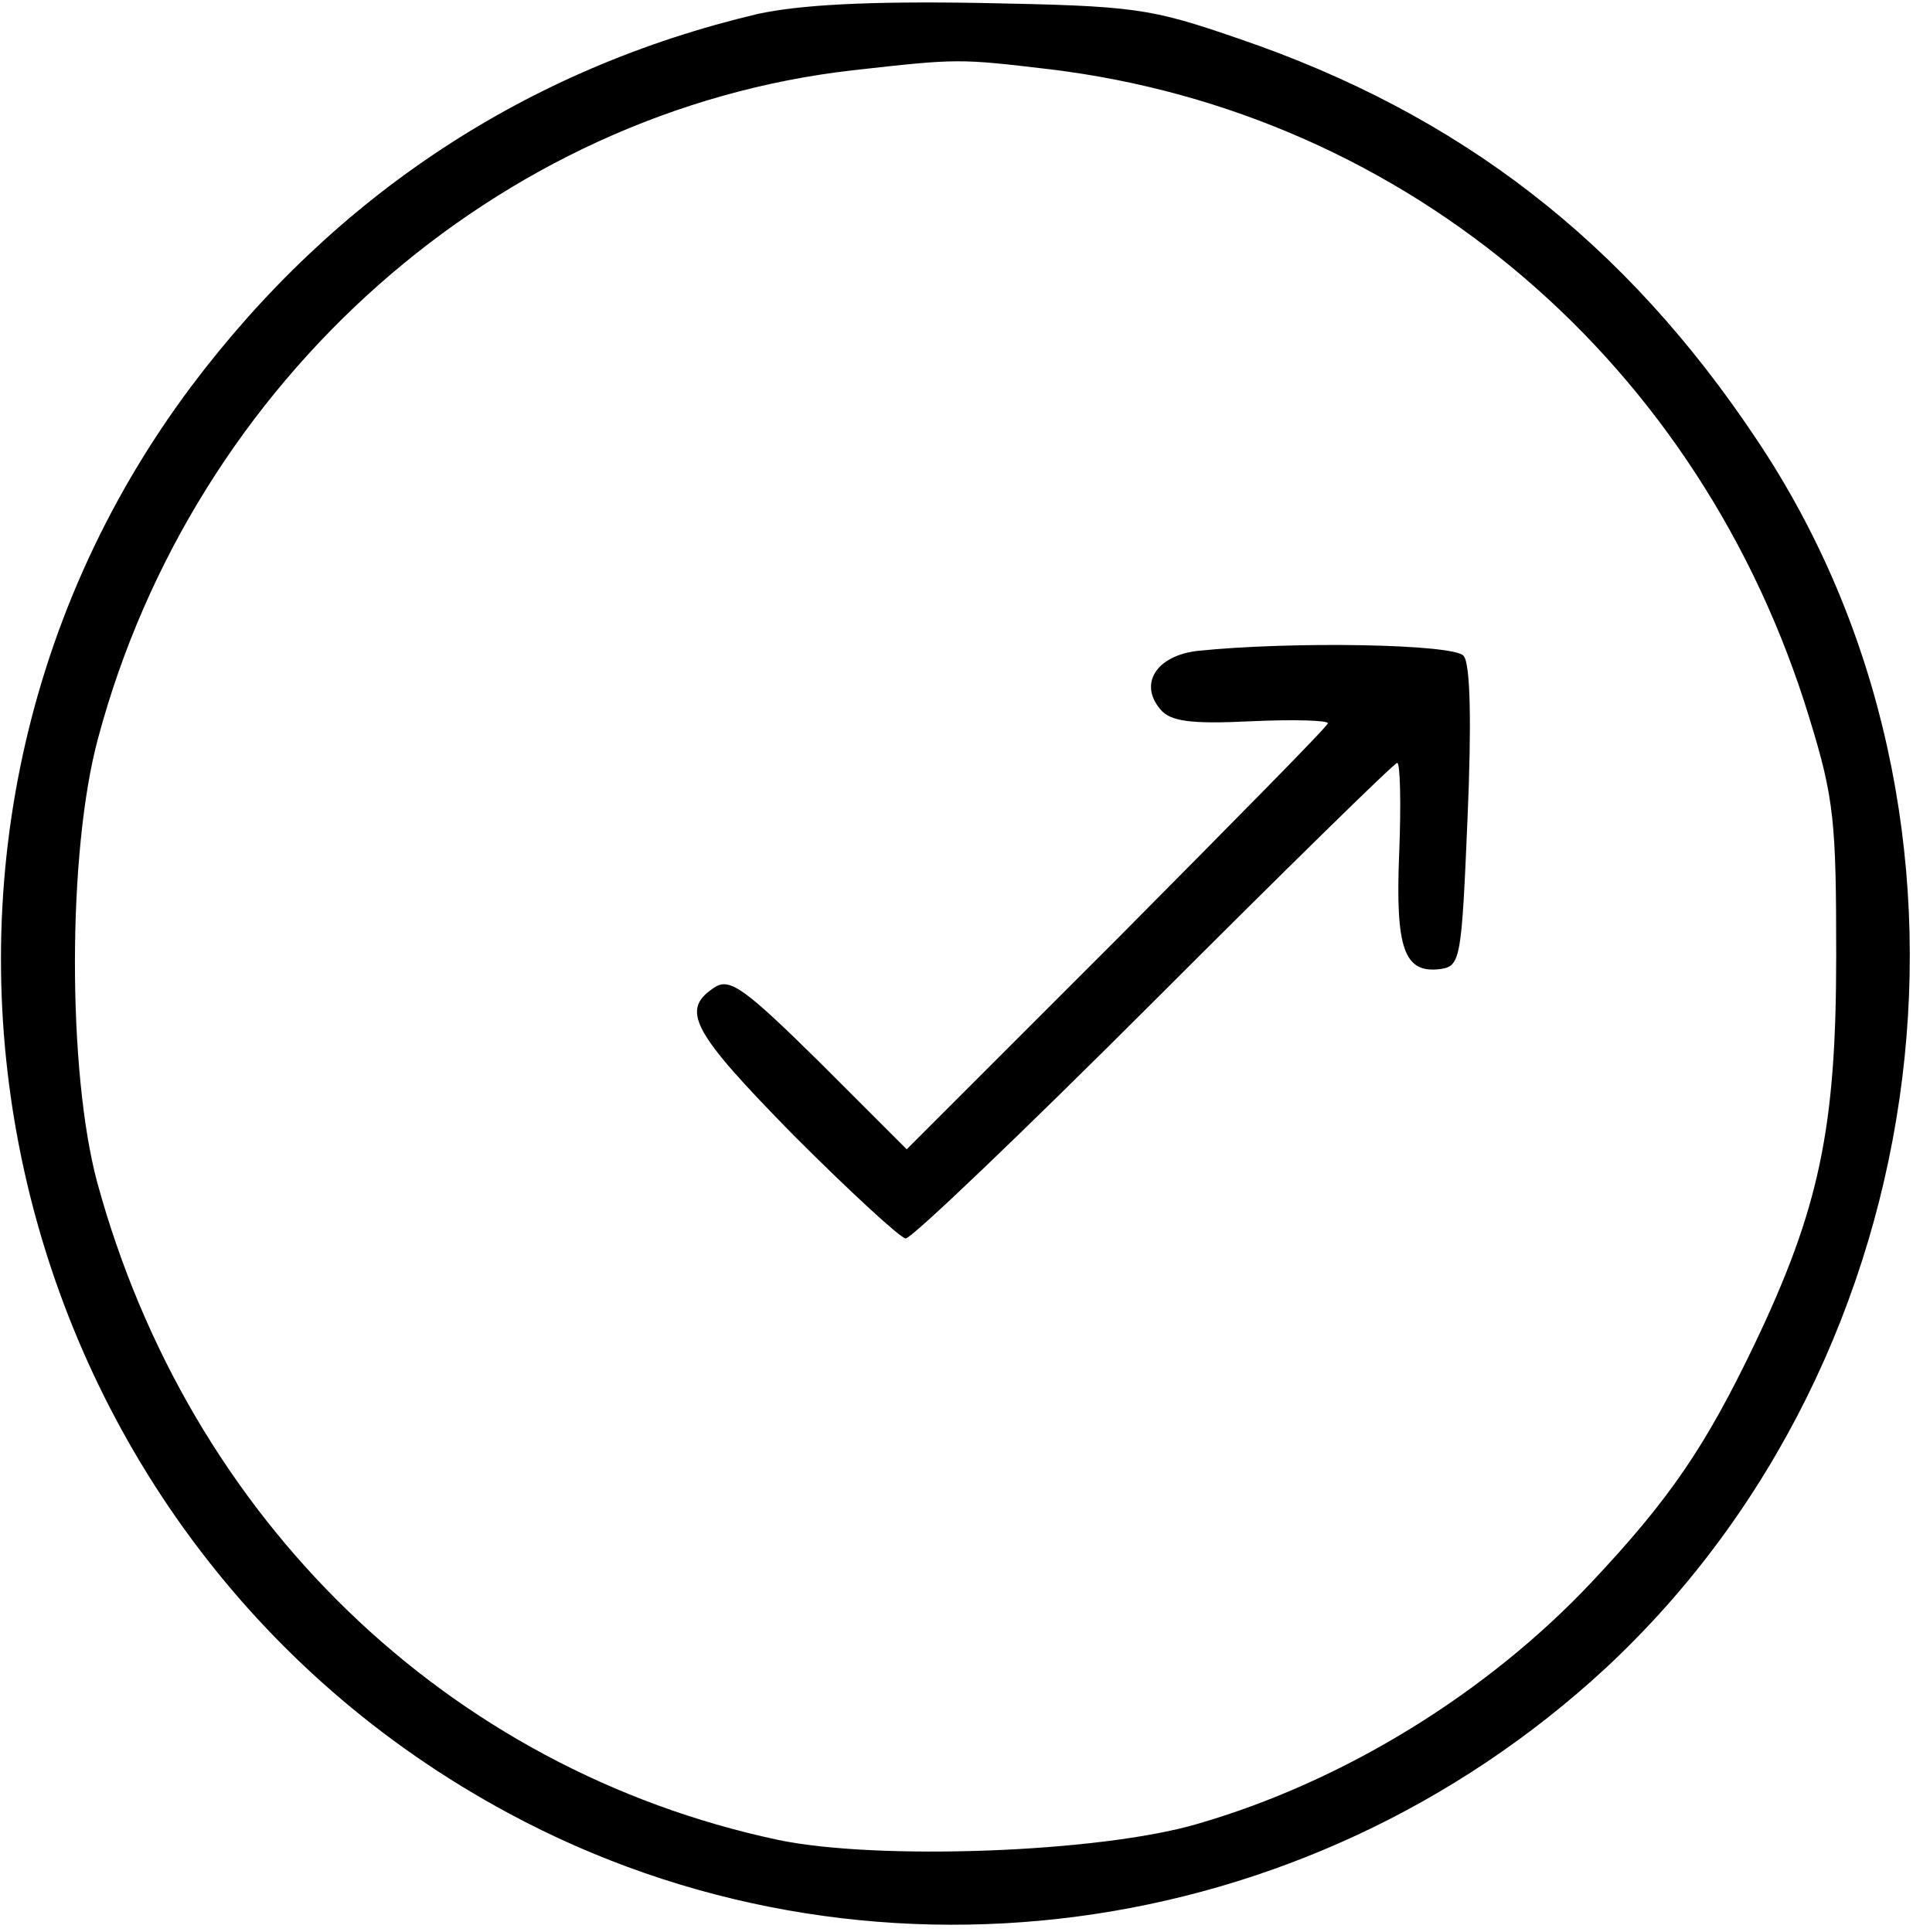
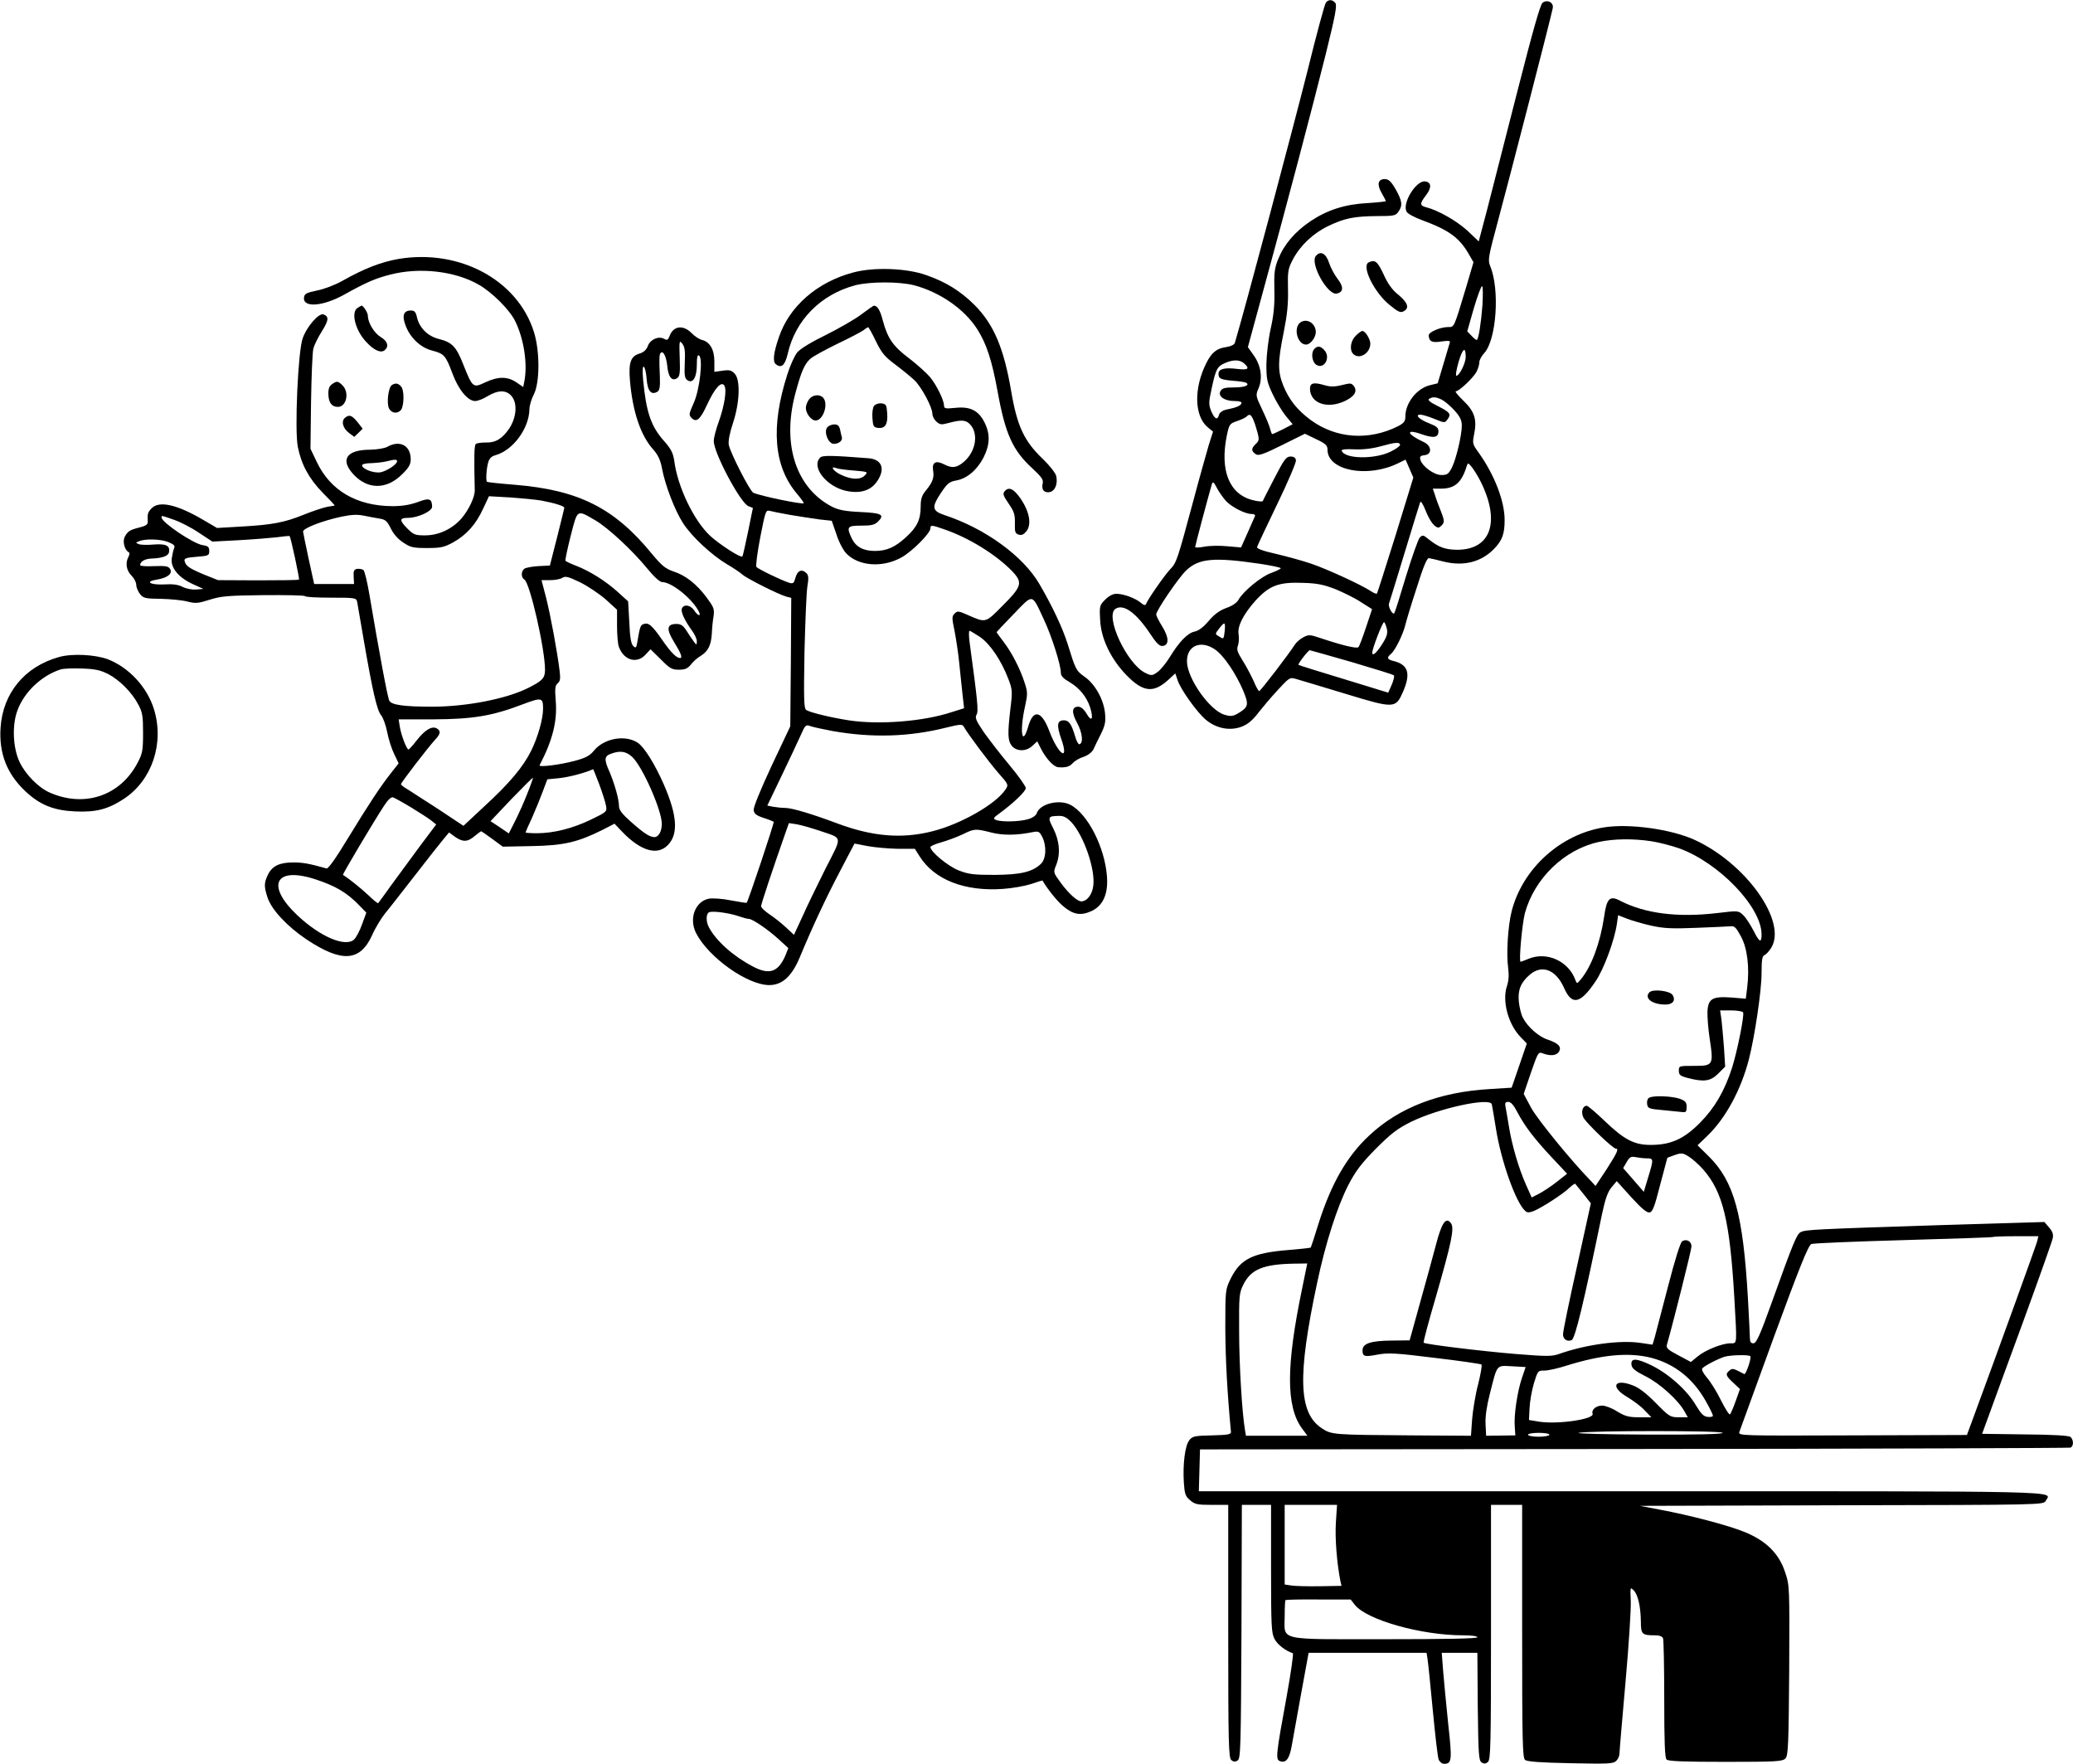
- <svg xmlns="http://www.w3.org/2000/svg" version="1.0" width="193pt" height="195pt" viewBox="0 0 193 195" preserveAspectRatio="xMidYMid meet">
-   <g transform="translate(0,195) scale(0.1,-0.1)" fill="#000000" stroke="none">
-     <path d="M765 1936 c-233 -55 -427 -183 -572 -376 -354 -473 -202 -1159 320 -1440 358 -193 804 -134 1107 146 340 316 408 859 153 1240 -133 200 -300 329 -523 405 -90 31 -104 33 -260 36 -116 2 -183 -2 -225 -11z m295 -56 c361 -44 657 -297 766 -655 25 -81 27 -105 27 -240 0 -174 -17 -255 -83 -393 -49 -102 -85 -155 -163 -238 -105 -112 -250 -202 -399 -245 -99 -29 -323 -37 -423 -16 -333 71 -594 323 -687 664 -30 112 -30 334 1 448 97 362 404 633 761 674 107 12 107 12 200 1z" />
-     <path d="M1208 1293 c-41 -5 -59 -33 -37 -59 10 -12 30 -15 91 -12 43 2 78 1 78 -2 0 -3 -96 -100 -212 -217 l-213 -213 -87 87 c-75 74 -91 86 -106 77 -36 -23 -25 -44 79 -150 57 -57 108 -104 113 -104 6 0 119 108 251 240 132 132 242 240 245 240 3 0 4 -41 2 -91 -4 -97 5 -122 42 -117 20 3 21 11 27 153 4 94 3 155 -4 163 -9 12 -173 15 -269 5z" />
+ <svg xmlns="http://www.w3.org/2000/svg" version="1.0" width="1065pt" height="906pt" viewBox="0 0 1065 906" preserveAspectRatio="xMidYMid meet">
+   <g transform="translate(0,906) scale(0.1,-0.1)" fill="#000000" stroke="none">
+     <path d="M6812 9047 c-6 -6 -49 -165 -95 -352 -77 -305 -322 -1226 -373 -1396 -3 -10 -20 -18 -45 -22 -47 -6 -74 -27 -101 -81 -66 -130 -63 -274 8 -332 l26 -21 -22 -69 c-11 -38 -48 -168 -80 -289 -82 -304 -85 -314 -118 -349 -29 -30 -117 -157 -125 -180 -3 -7 -12 -4 -25 7 -26 23 -87 46 -125 47 -19 0 -39 -10 -59 -30 -29 -29 -30 -33 -26 -104 4 -96 55 -202 137 -286 84 -85 136 -91 211 -24 l38 35 12 -35 c15 -47 101 -167 146 -204 64 -53 151 -61 215 -18 14 9 40 35 57 59 18 23 60 73 95 111 62 67 63 68 97 58 19 -5 133 -40 253 -76 253 -77 257 -76 296 13 40 93 25 138 -51 156 -32 8 -35 17 -12 36 21 17 61 98 73 146 5 21 31 108 59 193 34 109 53 154 63 153 8 -1 42 -9 77 -18 102 -25 193 -2 259 67 41 43 53 76 53 147 0 97 -52 231 -132 344 -33 45 -34 49 -25 95 16 76 3 118 -54 173 -28 27 -46 49 -40 49 17 0 91 70 107 101 8 16 14 37 14 48 0 11 11 32 25 47 63 68 81 327 31 447 -13 32 -10 47 40 233 46 169 267 1024 281 1091 7 29 -27 48 -52 29 -12 -9 -49 -140 -130 -457 -62 -244 -132 -517 -155 -606 l-43 -163 -58 55 c-56 51 -151 105 -211 120 -35 9 -35 19 -2 62 30 39 28 67 -4 71 -47 7 -121 -115 -95 -156 5 -10 41 -29 79 -43 136 -50 190 -89 238 -171 l26 -45 -35 -119 c-67 -223 -63 -214 -96 -214 -39 0 -99 -26 -99 -42 1 -32 17 -40 65 -32 39 5 47 4 43 -7 -2 -8 -17 -58 -33 -111 l-29 -97 -41 -10 c-67 -17 -125 -91 -125 -161 0 -24 -7 -33 -37 -49 -151 -76 -319 -64 -450 32 -69 52 -109 101 -140 176 -29 72 -29 123 2 274 18 90 24 148 22 222 -2 93 0 104 26 154 38 71 105 134 181 170 83 40 133 50 248 51 89 0 98 2 112 22 23 32 20 56 -14 116 -24 41 -36 52 -56 52 -35 0 -41 -27 -16 -71 12 -21 22 -40 22 -42 0 -2 -42 -7 -92 -10 -118 -6 -208 -35 -295 -93 -80 -54 -135 -118 -166 -194 -19 -47 -22 -71 -20 -159 2 -76 -3 -129 -19 -200 -12 -54 -21 -133 -22 -181 0 -76 3 -93 32 -154 18 -39 49 -89 68 -113 l35 -42 -50 -26 c-28 -14 -52 -25 -55 -25 -2 0 -7 12 -11 28 -3 15 -22 59 -41 99 -33 70 -34 72 -18 109 22 52 12 118 -26 170 l-29 41 80 294 c121 442 251 934 320 1211 50 202 59 251 49 263 -15 18 -34 19 -48 2z m804 -1555 c-7 -91 -19 -168 -28 -178 -3 -2 -15 7 -27 20 l-23 24 33 116 c19 64 38 116 43 116 5 0 5 -43 2 -98z m-86 -265 c0 -32 -32 -97 -48 -97 -5 0 0 31 11 69 21 72 37 84 37 28z m-1138 -34 c30 -27 21 -35 -36 -28 -65 8 -96 0 -96 -25 0 -25 11 -30 76 -36 31 -2 61 -7 66 -10 21 -13 -8 -24 -62 -24 -48 0 -61 -4 -70 -19 -14 -27 21 -51 73 -51 26 0 37 -4 35 -12 -5 -13 -27 -22 -82 -33 -16 -4 -30 -14 -33 -25 -8 -30 -22 -24 -40 17 -14 35 -14 45 2 118 21 99 29 113 68 130 43 19 77 18 99 -2z m1017 -187 c15 -8 44 -33 64 -55 28 -31 37 -50 37 -77 0 -50 -29 -172 -51 -216 -17 -33 -24 -38 -54 -38 -38 0 -99 45 -108 79 -4 16 1 21 22 23 39 4 37 48 -4 67 -89 41 -97 71 -10 40 61 -21 85 -17 85 16 0 17 -10 26 -44 39 -53 20 -80 46 -49 46 11 0 44 -10 73 -22 51 -21 53 -21 66 -3 21 28 14 37 -49 69 -41 20 -54 32 -45 37 19 12 35 11 67 -5z m-971 -100 c6 -13 16 -43 22 -66 10 -38 9 -44 -10 -62 -23 -22 -22 -36 3 -52 13 -8 42 2 134 48 l117 58 58 -28 c49 -23 58 -32 58 -54 0 -107 204 -147 362 -70 l39 19 20 -46 20 -46 -91 -296 c-51 -163 -94 -298 -96 -300 -3 -3 -17 3 -32 13 -50 33 -227 114 -307 141 -44 15 -125 37 -180 50 -67 15 -99 27 -97 35 2 7 48 105 103 219 55 113 98 215 97 226 -2 14 -11 20 -28 20 -22 0 -33 -15 -82 -110 -31 -60 -59 -114 -60 -118 -2 -5 -25 -3 -52 4 -121 30 -170 153 -133 333 12 56 14 60 52 73 22 7 44 18 49 23 15 15 22 12 34 -14z m755 -131 c1 -5 -20 -21 -47 -34 -83 -42 -239 -39 -253 4 -2 7 21 9 64 7 45 -2 91 3 138 16 76 21 95 22 98 7z m412 -185 c105 -208 56 -354 -119 -354 -62 1 -94 12 -149 56 -24 20 -29 21 -43 7 -8 -9 -40 -99 -71 -200 -30 -101 -57 -186 -60 -189 -9 -10 -33 35 -27 50 3 8 39 125 80 260 41 135 77 252 80 260 3 9 15 -9 29 -45 22 -54 46 -85 66 -85 3 0 12 7 19 15 11 13 10 25 -7 68 -12 29 -26 67 -31 85 l-11 32 42 0 c71 0 106 31 132 115 6 19 7 19 27 -5 11 -14 30 -45 43 -70z m-1307 -103 c30 -32 99 -67 131 -67 15 0 21 -5 18 -12 -3 -7 -20 -46 -38 -86 l-33 -74 -70 6 c-39 4 -92 3 -118 -2 -27 -5 -48 -6 -48 -2 0 7 69 266 86 323 5 15 10 11 26 -20 11 -21 32 -50 46 -66z m175 -323 c59 -9 107 -19 107 -23 0 -3 -22 -14 -49 -24 -52 -18 -146 -96 -169 -139 -8 -14 -32 -31 -62 -41 -35 -13 -61 -32 -90 -66 -27 -32 -52 -51 -72 -55 -36 -7 -80 -52 -128 -131 -19 -31 -48 -66 -63 -77 -27 -19 -31 -20 -62 -5 -95 45 -211 293 -154 330 41 26 105 -20 175 -124 36 -55 51 -69 68 -67 33 5 32 43 -3 100 -17 27 -31 55 -31 62 0 20 114 187 153 225 66 63 141 70 380 35z m387 -130 c41 -17 101 -46 132 -67 l57 -36 -31 -93 c-17 -51 -34 -97 -39 -102 -8 -9 -80 8 -194 46 -56 19 -62 19 -90 4 -17 -9 -37 -27 -44 -39 -27 -43 -175 -237 -182 -237 -4 0 -17 24 -29 53 -13 28 -38 76 -56 104 -27 43 -32 57 -24 77 5 14 6 40 3 60 -6 41 26 103 90 174 70 75 118 93 242 88 72 -2 105 -9 165 -32z m265 -204 c5 -24 0 -41 -25 -80 -29 -45 -50 -63 -50 -42 0 20 54 161 61 156 4 -2 10 -18 14 -34z m-833 -10 c-5 -45 -5 -45 -31 -28 -19 11 -19 12 2 39 29 37 33 36 29 -11z m-50 -96 c45 -31 106 -121 145 -212 30 -72 27 -84 -26 -116 -28 -16 -38 -17 -71 -7 -75 22 -191 186 -192 273 -1 82 71 112 144 62z m703 -65 c115 -34 213 -64 216 -68 4 -3 -1 -25 -11 -48 l-18 -41 -114 35 c-279 85 -343 105 -347 108 -4 5 50 75 58 75 3 0 100 -28 216 -61z" />
+     <path d="M6760 7745 c-31 -38 60 -202 107 -193 35 7 37 34 6 74 -17 22 -37 59 -45 84 -16 49 -44 64 -68 35z" />
+     <path d="M2048 7730 c-91 -16 -176 -49 -288 -112 -37 -21 -94 -43 -130 -50 -54 -11 -66 -17 -68 -35 -8 -55 96 -48 207 14 113 63 159 83 238 103 149 38 330 18 452 -52 70 -40 159 -129 188 -188 45 -92 64 -220 47 -308 l-6 -30 -35 24 c-46 31 -93 31 -160 0 -63 -30 -65 -28 -113 92 -36 92 -58 114 -126 131 -56 14 -98 56 -111 108 -7 31 -13 38 -32 38 -38 0 -47 -26 -27 -78 24 -63 77 -113 137 -128 61 -16 69 -25 104 -119 31 -83 79 -140 116 -140 13 0 42 11 64 25 55 33 98 33 125 -2 29 -37 23 -107 -13 -163 -36 -53 -71 -75 -121 -73 -23 0 -45 -3 -51 -7 -9 -7 -10 -62 -6 -238 1 -35 -31 -102 -69 -146 -48 -54 -117 -86 -186 -86 -50 0 -59 3 -90 34 -44 44 -43 56 4 56 50 1 122 34 122 57 -1 42 -14 47 -74 24 -39 -14 -79 -21 -129 -21 -185 1 -320 80 -390 228 l-32 67 3 240 c2 132 7 256 12 275 5 19 25 59 44 89 35 56 37 75 8 86 -23 9 -86 -62 -107 -123 -24 -66 -42 -471 -25 -557 18 -91 57 -163 127 -235 35 -35 63 -65 63 -66 0 -1 -17 -4 -37 -7 -21 -4 -76 -22 -123 -41 -101 -41 -164 -52 -325 -61 l-120 -7 -70 41 c-134 79 -226 100 -265 61 -21 -21 -23 -30 -21 -66 2 -17 -6 -24 -41 -33 -51 -13 -61 -19 -77 -48 -12 -23 -2 -65 18 -78 8 -4 8 -12 1 -25 -17 -32 -11 -70 15 -96 14 -14 25 -35 25 -48 0 -13 9 -34 19 -47 17 -22 28 -24 108 -25 48 -1 110 -7 136 -14 43 -11 56 -9 116 10 58 18 92 21 275 23 114 1 210 -1 213 -5 2 -5 62 -8 133 -8 126 0 130 -1 135 -22 2 -13 18 -104 35 -203 44 -255 67 -355 88 -379 10 -12 24 -50 31 -86 7 -36 23 -87 36 -113 l23 -48 -37 -47 c-57 -72 -116 -162 -223 -337 -59 -98 -102 -159 -110 -156 -89 25 -122 31 -171 31 -71 0 -109 -18 -131 -64 -20 -42 -20 -60 -1 -118 22 -63 101 -147 199 -213 182 -121 276 -115 338 22 16 37 47 87 67 112 21 25 90 114 154 196 64 83 129 165 145 184 l29 35 30 -22 c40 -28 65 -28 101 3 17 14 32 25 34 25 2 0 28 -18 58 -40 l53 -39 151 3 c164 3 235 20 365 85 l58 30 39 -41 c95 -99 180 -124 234 -70 56 56 50 152 -19 311 -46 105 -101 194 -135 216 -64 42 -172 23 -224 -40 -22 -27 -42 -38 -102 -54 -76 -20 -183 -33 -178 -22 67 128 92 228 83 332 -5 63 -3 78 10 89 13 11 15 24 10 64 -12 99 -46 282 -69 374 l-24 92 44 0 c24 0 53 5 63 12 16 10 31 6 93 -24 40 -20 99 -60 131 -88 l57 -52 0 -83 c0 -46 4 -95 10 -109 26 -69 93 -87 137 -38 l25 27 53 -52 c46 -47 57 -53 93 -53 32 0 45 6 62 27 11 15 34 35 50 44 38 24 53 54 57 114 1 28 5 68 9 90 5 37 1 46 -35 95 -52 70 -109 115 -172 135 -40 14 -59 29 -108 88 -194 238 -378 330 -707 357 -76 6 -140 13 -142 15 -7 6 -3 69 6 99 5 20 17 32 35 37 92 25 175 137 177 237 0 18 10 52 22 75 32 61 32 223 1 322 -84 267 -382 427 -695 375z m732 -1241 c70 -13 120 -29 119 -37 0 -4 -17 -72 -37 -152 l-37 -145 -60 -3 c-32 -2 -65 -8 -72 -14 -17 -14 -16 -45 1 -55 28 -16 106 -356 106 -463 0 -43 -13 -57 -87 -94 -112 -56 -317 -96 -493 -96 -146 0 -209 9 -220 31 -9 16 -53 254 -102 544 -11 66 -25 123 -31 127 -7 5 -21 7 -32 6 -16 -3 -20 -10 -18 -41 l2 -37 -102 0 -103 0 -28 128 c-15 70 -28 133 -29 141 -2 17 99 56 197 77 53 11 83 12 116 5 25 -5 61 -12 81 -15 30 -5 38 -13 57 -51 13 -27 37 -55 64 -72 37 -25 51 -28 122 -28 71 0 88 4 134 29 68 38 117 92 154 173 l30 64 107 -6 c58 -4 131 -11 161 -16z m279 -102 c66 -39 189 -153 266 -247 35 -43 65 -70 77 -70 48 0 152 -83 187 -149 16 -29 -3 -27 -23 4 -19 28 -53 33 -63 9 -6 -17 13 -59 52 -113 14 -19 25 -43 25 -55 -1 -21 -1 -21 -16 -1 -8 11 -25 36 -37 55 -17 27 -30 35 -51 35 -51 0 -54 -26 -13 -93 35 -56 45 -82 31 -82 -19 0 -47 28 -92 93 -53 76 -70 91 -97 81 -15 -6 -18 -16 -30 -88 -6 -35 -8 -37 -22 -24 -11 11 -17 46 -20 122 l-6 107 -54 49 c-61 55 -143 107 -216 135 -26 10 -50 21 -52 25 -2 3 10 61 27 128 36 139 30 135 127 79z m-2165 3 c32 -11 89 -40 127 -66 l70 -46 132 7 c73 4 161 11 197 15 35 5 66 8 68 6 6 -6 52 -220 48 -223 -2 -3 -97 -4 -210 -4 l-206 1 -75 30 c-75 32 -91 43 -97 70 -2 12 11 16 62 20 61 5 65 6 65 30 0 20 -6 26 -35 30 -48 8 -210 117 -210 142 0 11 -2 11 64 -12z m-28 -115 c29 -12 35 -19 28 -32 -4 -10 -9 -34 -12 -54 -5 -47 37 -97 110 -130 l53 -24 -37 -3 c-21 -2 -51 4 -69 13 -23 12 -50 16 -97 13 -73 -3 -99 15 -35 25 54 9 81 31 67 54 -9 15 -22 17 -83 15 -39 -2 -71 0 -71 5 0 19 25 33 60 34 53 2 85 13 88 32 7 34 -15 45 -78 40 -32 -3 -67 -2 -77 2 -17 7 -17 8 2 15 33 14 113 11 151 -5z m1924 -855 c0 -52 -26 -145 -61 -216 -41 -83 -112 -168 -242 -287 l-106 -99 -128 85 c-71 46 -143 92 -160 103 -18 10 -33 22 -33 26 0 8 140 190 176 229 28 30 30 45 7 58 -25 13 -61 -9 -103 -63 -19 -25 -38 -45 -41 -46 -10 0 -38 74 -45 117 l-6 38 179 0 c202 1 301 17 458 77 98 37 105 35 105 -22z m458 -248 c53 -50 152 -274 152 -344 0 -39 -17 -68 -38 -68 -25 1 -52 18 -121 79 -45 40 -61 61 -61 80 0 36 -23 116 -48 175 -29 64 -28 82 6 94 48 18 78 13 110 -16z m-170 -139 c16 -43 32 -93 35 -110 6 -32 6 -33 -77 -73 -93 -45 -191 -70 -278 -70 -32 0 -58 2 -58 4 0 2 15 37 34 77 18 41 43 102 55 135 l23 61 62 6 c48 5 136 28 173 46 1 1 15 -34 31 -76z m-368 -47 c-16 -42 -45 -106 -63 -142 l-33 -65 -47 32 -47 31 107 113 c60 62 109 111 111 110 1 -1 -11 -37 -28 -79z m-597 -74 c43 -26 89 -56 103 -67 l25 -20 -79 -105 c-43 -58 -109 -148 -147 -200 -37 -52 -70 -97 -72 -99 -2 -3 -25 16 -51 41 -37 35 -98 84 -130 104 -4 2 156 271 211 355 21 32 37 47 47 43 8 -3 50 -26 93 -52z m-498 -367 c109 -35 168 -70 233 -138 l34 -35 -22 -60 c-12 -34 -31 -69 -41 -78 -45 -41 -176 15 -293 126 -160 152 -113 249 89 185z" />
+     <path d="M7033 7713 c-41 -16 24 -151 103 -217 46 -38 59 -44 75 -35 31 16 22 44 -26 84 -32 25 -55 57 -77 106 -31 66 -43 76 -75 62z" />
+     <path d="M4382 7660 c-184 -49 -327 -174 -380 -331 -28 -80 -33 -126 -17 -139 29 -24 48 -7 62 53 39 173 170 305 348 352 76 19 224 19 300 0 133 -35 259 -122 325 -225 48 -75 76 -161 105 -320 40 -221 78 -304 180 -397 46 -43 56 -57 52 -75 -8 -32 6 -50 34 -46 29 4 45 43 35 84 -4 15 -34 53 -66 84 -98 93 -134 169 -165 350 -38 224 -90 345 -190 445 -72 71 -146 117 -247 152 -101 36 -270 42 -376 13z" />
+     <path d="M1838 7479 c-37 -21 -13 -117 45 -177 39 -42 74 -57 93 -41 23 19 16 46 -19 67 -34 20 -67 74 -67 110 0 16 -24 53 -33 52 -1 0 -10 -5 -19 -11z" />
+     <path d="M4425 7445 c-33 -25 -115 -72 -181 -105 -74 -36 -132 -71 -148 -90 -14 -17 -37 -68 -51 -113 -87 -271 -70 -474 51 -615 20 -24 35 -45 33 -47 -8 -7 -222 37 -259 54 -18 9 -117 203 -126 246 -3 20 4 58 21 110 35 104 40 222 10 255 -17 18 -27 21 -62 16 l-43 -6 0 54 c0 60 -23 100 -64 110 -13 3 -38 19 -54 36 -43 43 -93 36 -112 -16 -8 -21 -13 -23 -29 -14 -29 15 -71 -4 -83 -38 -7 -19 -22 -32 -42 -38 -45 -13 -57 -45 -50 -134 13 -162 55 -288 121 -360 24 -28 36 -53 44 -96 16 -86 66 -216 108 -281 45 -70 148 -165 227 -212 33 -19 68 -43 79 -53 24 -21 190 -104 226 -113 l24 -6 -2 -330 -3 -330 -96 -203 c-58 -125 -94 -213 -92 -227 2 -19 14 -28 50 -40 26 -8 50 -18 53 -20 4 -4 -131 -408 -139 -416 -1 -2 -38 4 -81 12 -43 9 -93 12 -112 9 -71 -13 -105 -102 -67 -177 64 -125 264 -267 376 -267 67 0 116 45 157 143 66 159 135 306 206 441 l75 143 67 -13 c38 -7 107 -13 155 -14 l88 0 24 -38 c76 -121 232 -182 428 -168 48 3 114 15 145 25 32 11 58 19 59 18 21 -38 73 -104 104 -130 53 -45 90 -52 145 -28 61 27 89 88 82 179 -11 150 -99 322 -188 368 -58 30 -158 5 -173 -44 -4 -11 -22 -24 -45 -30 -42 -13 -135 -15 -164 -4 -16 7 -14 11 15 32 74 54 138 115 138 132 0 9 -38 63 -84 118 -47 56 -106 133 -133 171 -39 58 -45 73 -36 88 11 17 5 72 -36 374 -4 31 -4 57 0 57 3 0 28 -15 54 -32 52 -36 109 -120 146 -217 20 -52 21 -63 10 -151 -15 -130 -14 -164 7 -191 25 -30 74 -30 106 0 l25 23 19 -38 c26 -51 66 -94 89 -95 39 -3 59 3 75 22 9 10 33 25 54 31 23 8 43 23 51 38 6 14 24 50 39 80 22 45 25 63 21 107 -7 70 -51 149 -104 186 -45 32 -47 37 -87 166 -27 86 -78 194 -146 311 -84 144 -278 285 -487 354 -66 22 -68 41 -17 117 31 46 42 55 77 61 55 10 106 53 140 118 33 66 35 120 5 180 -31 62 -74 83 -150 75 -51 -5 -58 -4 -58 12 -1 28 -36 101 -71 145 -18 21 -66 65 -108 97 -83 62 -111 103 -136 196 -13 51 -27 74 -45 75 -3 0 -32 -20 -65 -45z m75 -138 c30 -61 45 -79 100 -120 36 -27 80 -63 98 -80 37 -36 92 -139 92 -172 0 -12 9 -30 20 -40 19 -17 26 -18 66 -7 67 18 90 15 113 -14 39 -50 21 -137 -38 -187 -37 -31 -60 -33 -101 -12 -43 22 -63 10 -56 -33 6 -37 -3 -60 -40 -105 -18 -22 -24 -41 -24 -78 0 -67 -18 -106 -74 -157 -57 -53 -101 -72 -161 -72 -60 0 -98 21 -119 64 -28 60 -24 66 49 66 52 0 69 4 86 21 35 35 20 44 -92 49 -81 4 -113 11 -146 28 -183 96 -255 317 -189 573 31 117 48 158 78 185 12 12 75 46 138 77 63 30 124 62 135 70 11 9 22 16 25 16 3 0 21 -32 40 -72z m-982 -111 c-3 -67 0 -80 15 -90 28 -17 47 17 47 82 0 37 3 51 11 46 22 -13 4 -176 -27 -244 -25 -56 -26 -62 -11 -77 25 -25 44 -9 80 69 39 84 72 121 88 98 14 -21 1 -104 -28 -185 -14 -38 -26 -83 -26 -100 -1 -60 137 -319 178 -335 l23 -9 -25 -123 c-14 -68 -27 -125 -29 -126 -7 -10 -114 59 -165 105 -84 78 -168 252 -185 386 -6 40 -16 60 -51 100 -69 77 -93 149 -109 316 -4 48 -3 71 4 67 5 -3 12 -31 14 -62 5 -64 24 -86 57 -65 10 7 13 27 11 78 -4 92 -3 113 4 120 13 14 29 -18 34 -66 5 -57 24 -81 50 -64 14 9 17 25 14 104 -3 88 -2 93 13 74 13 -16 16 -38 13 -99z m542 -781 c47 -8 114 -18 149 -23 l64 -7 24 -69 c12 -39 35 -82 50 -98 63 -66 185 -76 283 -22 54 29 150 125 150 150 0 18 6 18 71 -5 126 -43 265 -129 348 -214 57 -60 52 -78 -50 -180 -87 -88 -84 -87 -177 -46 -47 21 -54 22 -68 7 -14 -14 -14 -22 0 -89 8 -41 20 -119 25 -174 6 -55 13 -128 17 -161 l7 -62 -64 -20 c-144 -48 -374 -66 -529 -42 -95 15 -203 41 -219 54 -11 9 -12 61 -8 296 4 157 10 309 15 338 7 42 6 57 -5 68 -25 24 -48 13 -58 -29 -6 -22 -11 -26 -29 -21 -42 13 -163 72 -170 82 -4 7 5 75 20 153 26 132 28 140 48 135 12 -3 59 -13 106 -21z m1301 -533 c41 -86 89 -237 89 -277 0 -17 12 -30 45 -49 51 -30 87 -75 105 -128 19 -60 9 -80 -17 -35 -14 24 -30 37 -43 37 -34 0 -36 -29 -6 -84 27 -50 33 -104 11 -109 -5 -1 -15 17 -21 39 -19 64 -32 84 -58 84 -35 0 -39 -24 -14 -95 43 -122 -15 -83 -62 42 -39 102 -81 112 -107 23 -32 -112 -46 -28 -17 101 14 64 14 73 -2 122 -23 72 -66 155 -108 210 -20 26 -36 48 -36 50 0 1 39 43 88 93 101 105 92 107 153 -24z m-1084 -577 c204 -36 393 -30 582 17 73 18 85 19 92 6 21 -38 127 -179 176 -236 54 -61 55 -63 39 -87 -49 -75 -229 -178 -376 -215 -157 -40 -309 -27 -490 41 -131 49 -232 79 -266 79 -17 0 -45 3 -62 6 l-30 6 73 152 c40 83 84 177 98 208 24 55 27 57 51 48 14 -5 65 -16 113 -25z m1226 -467 c64 -68 124 -240 114 -326 -5 -46 -32 -82 -62 -82 -20 0 -64 39 -105 95 -39 53 -39 54 -25 89 24 57 19 125 -13 189 -31 60 -29 65 26 66 26 1 41 -7 65 -31z m-1293 -45 c122 -42 119 -22 31 -195 -42 -84 -96 -195 -119 -247 l-43 -93 -43 40 c-24 22 -62 52 -85 67 -22 15 -41 33 -41 40 0 10 55 177 126 379 l17 48 40 -6 c23 -4 75 -19 117 -33z m881 -9 c61 -16 134 -15 216 2 28 5 33 3 47 -24 24 -47 21 -114 -7 -140 -44 -41 -103 -55 -237 -56 -108 0 -133 3 -185 23 -55 22 -145 96 -145 120 0 5 26 16 58 25 31 9 80 27 107 40 61 30 67 30 146 10z m-1300 -429 c23 -8 48 -15 56 -15 19 0 101 -56 157 -108 l46 -42 -15 -38 c-37 -86 -83 -102 -170 -55 -99 52 -187 131 -223 200 -16 29 -15 70 1 77 18 8 100 -3 148 -19z" />
+     <path d="M4156 7008 c-9 -12 -16 -32 -16 -43 0 -29 28 -65 50 -65 40 0 68 88 38 118 -19 19 -55 14 -72 -10z" />
+     <path d="M4491 6976 c-7 -8 -11 -35 -9 -63 3 -43 6 -48 29 -51 36 -4 51 18 47 75 -3 43 -6 48 -29 51 -14 2 -31 -4 -38 -12z" />
+     <path d="M4250 6865 c-19 -23 5 -85 34 -85 25 0 46 17 41 34 -2 6 -6 23 -9 39 -5 20 -12 27 -30 27 -13 0 -29 -7 -36 -15z" />
+     <path d="M4213 6709 c-46 -48 32 -147 132 -170 74 -16 129 0 162 50 42 62 24 111 -43 117 -192 15 -240 16 -251 3z m175 -66 c70 -6 72 -7 56 -24 -22 -24 -67 -24 -121 1 -41 18 -63 50 -25 35 9 -4 50 -9 90 -12z" />
+     <path d="M6681 7404 c-38 -27 -16 -114 29 -114 22 0 50 36 50 65 -1 44 -45 72 -79 49z" />
+     <path d="M6965 7335 c-27 -26 -33 -73 -13 -93 31 -31 88 3 88 53 0 23 -26 65 -41 65 -5 0 -21 -11 -34 -25z" />
+     <path d="M6751 7266 c-17 -20 -10 -67 12 -80 40 -25 75 38 41 75 -20 23 -37 24 -53 5z" />
+     <path d="M1705 7086 c-13 -9 -19 -25 -18 -50 1 -44 17 -66 49 -66 44 0 60 74 24 110 -24 24 -30 24 -55 6z" />
+     <path d="M2013 7082 c-18 -12 -28 -95 -14 -121 13 -24 43 -28 61 -7 16 21 18 100 1 120 -15 18 -29 20 -48 8z" />
+     <path d="M6730 7063 c1 -74 87 -105 177 -64 51 24 68 50 49 77 -13 17 -18 17 -62 6 -35 -9 -59 -9 -84 -2 -61 18 -80 14 -80 -17z" />
+     <path d="M1775 6916 c-24 -17 -15 -55 18 -80 l27 -20 22 21 21 21 -24 31 c-30 37 -43 43 -64 27z" />
+     <path d="M1990 6765 c-14 -8 -52 -14 -88 -15 -123 0 -157 -52 -84 -129 73 -77 170 -76 249 4 34 33 43 50 43 76 0 71 -56 100 -120 64z m50 -74 c0 -16 -51 -50 -85 -57 -34 -6 -95 17 -95 36 0 6 21 11 48 11 26 1 61 5 77 9 43 11 55 11 55 1z" />
+     <path d="M5160 6535 c-9 -11 -5 -23 22 -62 28 -41 33 -56 32 -100 -1 -45 1 -53 19 -59 15 -5 26 0 40 17 28 35 16 100 -29 167 -37 53 -62 64 -84 37z" />
+     <path d="M303 5685 c-176 -49 -288 -185 -300 -362 -9 -132 32 -238 128 -328 75 -70 145 -98 255 -103 107 -5 169 11 251 65 144 95 208 285 154 460 -35 114 -129 215 -238 257 -66 24 -184 30 -250 11z m252 -87 c60 -31 124 -96 156 -158 21 -39 24 -59 24 -145 0 -90 -3 -105 -28 -153 -89 -170 -273 -232 -452 -153 -57 25 -124 93 -154 156 -35 73 -40 191 -11 267 35 94 123 177 220 209 14 5 63 7 110 5 68 -2 95 -8 135 -28z" />
+     <path d="M8240 4810 c-224 -36 -418 -212 -474 -431 -19 -75 -28 -220 -18 -289 5 -39 3 -67 -6 -95 -26 -76 6 -196 70 -262 l32 -33 -39 -114 -39 -113 -111 -7 c-260 -15 -468 -95 -621 -239 -114 -106 -195 -247 -260 -452 -20 -66 -39 -122 -40 -123 -1 -2 -54 -8 -117 -13 -182 -15 -244 -46 -294 -146 -28 -58 -28 -58 -28 -258 1 -162 10 -328 29 -530 1 -13 -15 -16 -97 -18 -89 -2 -101 -4 -117 -25 -22 -27 -34 -123 -28 -218 4 -58 8 -70 32 -90 24 -21 37 -24 112 -24 l84 0 0 -649 c0 -580 2 -650 16 -662 11 -9 20 -10 32 -2 16 9 17 66 20 662 l2 651 75 0 75 0 0 -328 c0 -298 2 -330 18 -361 15 -29 57 -61 94 -73 4 -2 -10 -102 -32 -223 -55 -299 -57 -323 -35 -331 31 -12 49 10 61 77 6 35 28 157 49 272 l38 207 303 0 303 0 5 -32 c3 -18 15 -136 27 -263 12 -126 25 -240 30 -253 5 -12 17 -22 28 -22 40 0 42 18 21 206 -10 98 -22 221 -26 272 l-7 92 91 0 92 0 2 -276 c3 -246 5 -278 20 -287 12 -8 21 -7 32 2 14 12 16 83 16 667 l0 654 80 0 80 0 0 -649 c0 -565 2 -650 15 -661 11 -9 80 -14 234 -17 193 -4 220 -3 234 12 10 9 17 26 17 37 0 12 14 177 31 367 17 190 29 379 27 418 -3 71 -3 72 15 54 22 -22 36 -83 37 -162 0 -63 6 -69 70 -69 25 0 40 -5 44 -16 3 -9 6 -149 6 -313 0 -218 3 -300 12 -309 9 -9 90 -12 303 -12 265 0 293 2 308 18 14 15 16 72 19 452 2 432 2 436 -21 504 -31 95 -96 160 -204 205 -84 35 -281 87 -442 117 l-100 19 1037 3 c1036 2 1037 2 1048 23 28 52 160 49 -2182 49 l-2169 0 3 108 3 107 2230 2 c1226 1 2235 5 2242 7 17 7 17 40 0 55 -9 7 -92 12 -234 13 l-220 3 33 90 c18 50 98 269 179 489 80 219 148 411 151 426 4 19 -1 35 -19 55 l-24 28 -534 -16 c-645 -21 -693 -23 -718 -36 -21 -12 -36 -48 -151 -368 -59 -164 -77 -203 -92 -203 -13 0 -18 8 -18 28 0 15 -5 106 -10 202 -25 433 -71 602 -202 731 l-57 56 51 49 c94 91 172 235 213 393 30 117 65 353 65 441 0 69 3 89 15 94 8 3 24 20 35 38 82 135 -130 433 -394 554 -121 55 -336 85 -466 64z m243 -71 c40 -6 104 -23 142 -36 206 -74 425 -302 425 -443 0 -46 -11 -41 -41 19 -16 31 -40 68 -53 80 -25 24 -26 24 -133 11 -204 -24 -372 -3 -501 64 -52 27 -68 11 -81 -84 -20 -133 -64 -253 -119 -320 -20 -24 -21 -24 -28 -5 -35 98 -147 149 -241 110 -19 -8 -38 -15 -41 -15 -10 0 8 195 22 249 49 179 202 327 379 366 78 17 177 18 270 4z m1 -434 c64 -14 106 -16 230 -11 83 3 162 7 176 8 21 3 29 -6 54 -52 33 -60 45 -160 32 -264 l-7 -56 -72 6 c-99 7 -121 -5 -125 -71 -1 -28 4 -93 12 -144 20 -132 17 -136 -80 -136 -78 0 -79 0 -79 -25 0 -21 7 -27 45 -37 84 -22 118 -17 157 22 l36 36 -6 97 c-4 53 -10 118 -13 145 l-7 47 56 0 c31 0 59 -5 62 -10 8 -13 -30 -200 -56 -283 -39 -121 -90 -208 -164 -283 -83 -84 -149 -114 -251 -115 -87 -1 -139 26 -240 123 -45 43 -86 78 -92 78 -22 0 -31 -33 -17 -61 15 -28 151 -159 166 -159 17 0 8 -20 -47 -106 l-57 -86 -22 24 c-102 104 -277 319 -309 378 l-38 71 37 109 c37 106 38 108 62 99 39 -15 71 -11 83 10 13 25 -4 42 -59 61 -46 15 -103 65 -127 112 -9 16 -18 54 -21 82 -6 61 10 100 57 140 63 53 134 25 176 -70 40 -90 83 -81 161 35 43 63 98 212 110 297 l6 43 46 -18 c25 -10 81 -26 125 -36z m-820 -917 c2 -7 11 -62 21 -123 26 -168 104 -387 152 -426 9 -9 21 -8 44 1 42 18 148 86 181 118 15 14 29 24 31 21 2 -2 21 -26 42 -52 l38 -48 -71 -323 c-40 -178 -72 -335 -72 -349 0 -26 20 -40 44 -31 18 7 62 189 156 646 17 80 29 114 49 139 l27 32 74 -82 c52 -57 80 -81 94 -79 16 2 26 28 55 142 l37 139 38 14 c35 12 42 11 72 -8 18 -11 52 -41 74 -66 101 -115 137 -262 160 -658 14 -248 16 -235 -20 -235 -42 0 -130 -35 -169 -68 l-34 -28 -64 34 c-55 29 -64 37 -59 56 33 115 126 486 126 504 0 26 -26 40 -48 26 -9 -6 -37 -94 -72 -230 -31 -120 -62 -237 -68 -260 l-12 -41 -62 9 c-106 16 -283 -9 -416 -56 -39 -14 -62 -14 -225 -1 -181 15 -465 50 -473 58 -3 2 25 107 62 233 82 284 97 357 78 381 -25 34 -47 3 -76 -108 -15 -57 -52 -192 -82 -299 l-54 -195 -93 -1 c-107 -1 -149 -15 -149 -50 0 -32 9 -35 78 -22 53 10 94 8 294 -17 128 -15 236 -31 239 -34 4 -3 -4 -49 -17 -101 -14 -52 -27 -133 -31 -180 l-6 -85 -306 2 c-404 3 -410 3 -461 37 -119 79 -125 268 -24 743 44 209 104 395 162 508 38 72 66 109 142 186 78 78 110 102 180 137 144 70 404 126 414 90z m131 -40 c37 -71 87 -137 179 -235 l77 -82 -52 -41 c-29 -23 -70 -50 -91 -61 l-39 -20 -29 65 c-37 82 -74 208 -89 306 -7 41 -14 85 -17 98 -3 17 0 22 15 22 13 0 28 -17 46 -52z m666 -238 c35 0 35 -4 6 -99 l-22 -73 -53 61 -53 61 18 31 c15 26 22 30 47 25 16 -3 41 -6 57 -6z m2005 -426 c-5 -20 -201 -562 -334 -922 l-27 -73 -587 -2 c-584 -2 -588 -2 -582 18 4 11 84 231 178 489 131 357 177 471 192 476 10 4 224 13 474 20 250 7 457 14 459 16 2 2 56 4 119 4 l114 0 -6 -26z m-3777 -246 c-82 -395 -82 -602 -1 -714 l29 -39 -158 0 -158 0 -5 30 c-15 89 -30 334 -30 505 -1 184 0 198 22 242 39 78 102 104 258 107 l70 1 -27 -132z m1796 -353 c120 -32 214 -107 279 -223 20 -35 36 -68 36 -74 0 -5 -12 -8 -27 -6 -21 2 -34 16 -60 59 -44 76 -137 160 -227 205 -80 39 -110 39 -104 2 2 -17 21 -32 73 -58 72 -36 165 -120 198 -178 l18 -32 -46 0 c-44 0 -49 3 -118 73 -49 50 -87 79 -119 91 -96 37 -117 -8 -28 -60 30 -18 71 -48 89 -68 l35 -36 -63 0 c-53 0 -72 5 -113 30 -26 17 -61 30 -77 30 -31 0 -56 -21 -49 -42 10 -28 -176 -55 -272 -41 l-55 9 3 59 c1 33 11 90 22 128 20 66 21 67 55 67 19 0 69 11 112 25 183 57 321 70 438 40z m507 9 c8 -7 -22 -96 -31 -92 -57 30 -61 31 -76 18 -22 -18 -19 -27 20 -63 l34 -32 -22 -62 c-12 -34 -26 -65 -29 -68 -4 -4 -25 29 -47 73 -22 45 -55 97 -72 116 -17 20 -28 40 -24 46 7 12 78 49 115 61 30 9 124 11 132 3z m-1172 -109 c-24 -68 -43 -194 -38 -252 l3 -46 -75 -1 -75 -1 -3 60 c-2 39 6 93 22 155 39 155 32 146 114 142 l70 -4 -18 -53z m1030 -285 c0 -7 -135 -10 -387 -9 -214 1 -372 5 -353 9 56 12 740 12 740 0z m-890 -10 c0 -5 -25 -10 -55 -10 -30 0 -55 5 -55 10 0 6 25 10 55 10 30 0 55 -4 55 -10z m-1097 -452 c-5 -81 5 -204 23 -298 l6 -26 -114 -2 c-62 -1 -128 1 -145 4 l-33 5 0 204 0 205 135 0 134 0 -6 -92z m97 -421 c61 -78 342 -157 556 -157 43 0 74 -4 74 -10 0 -7 -165 -10 -475 -10 -560 0 -515 -10 -515 118 0 43 2 81 4 83 3 2 79 4 170 3 l165 0 21 -27z" />
+     <path d="M8474 3963 c-29 -30 14 -63 82 -63 38 0 54 21 37 49 -14 22 -101 32 -119 14z" />
+     <path d="M8472 3421 c-8 -4 -12 -19 -10 -32 3 -22 9 -25 78 -31 41 -4 86 -9 100 -10 22 -3 25 1 25 26 0 24 -6 31 -35 42 -40 14 -139 18 -158 5z" />
  </g>
</svg>
